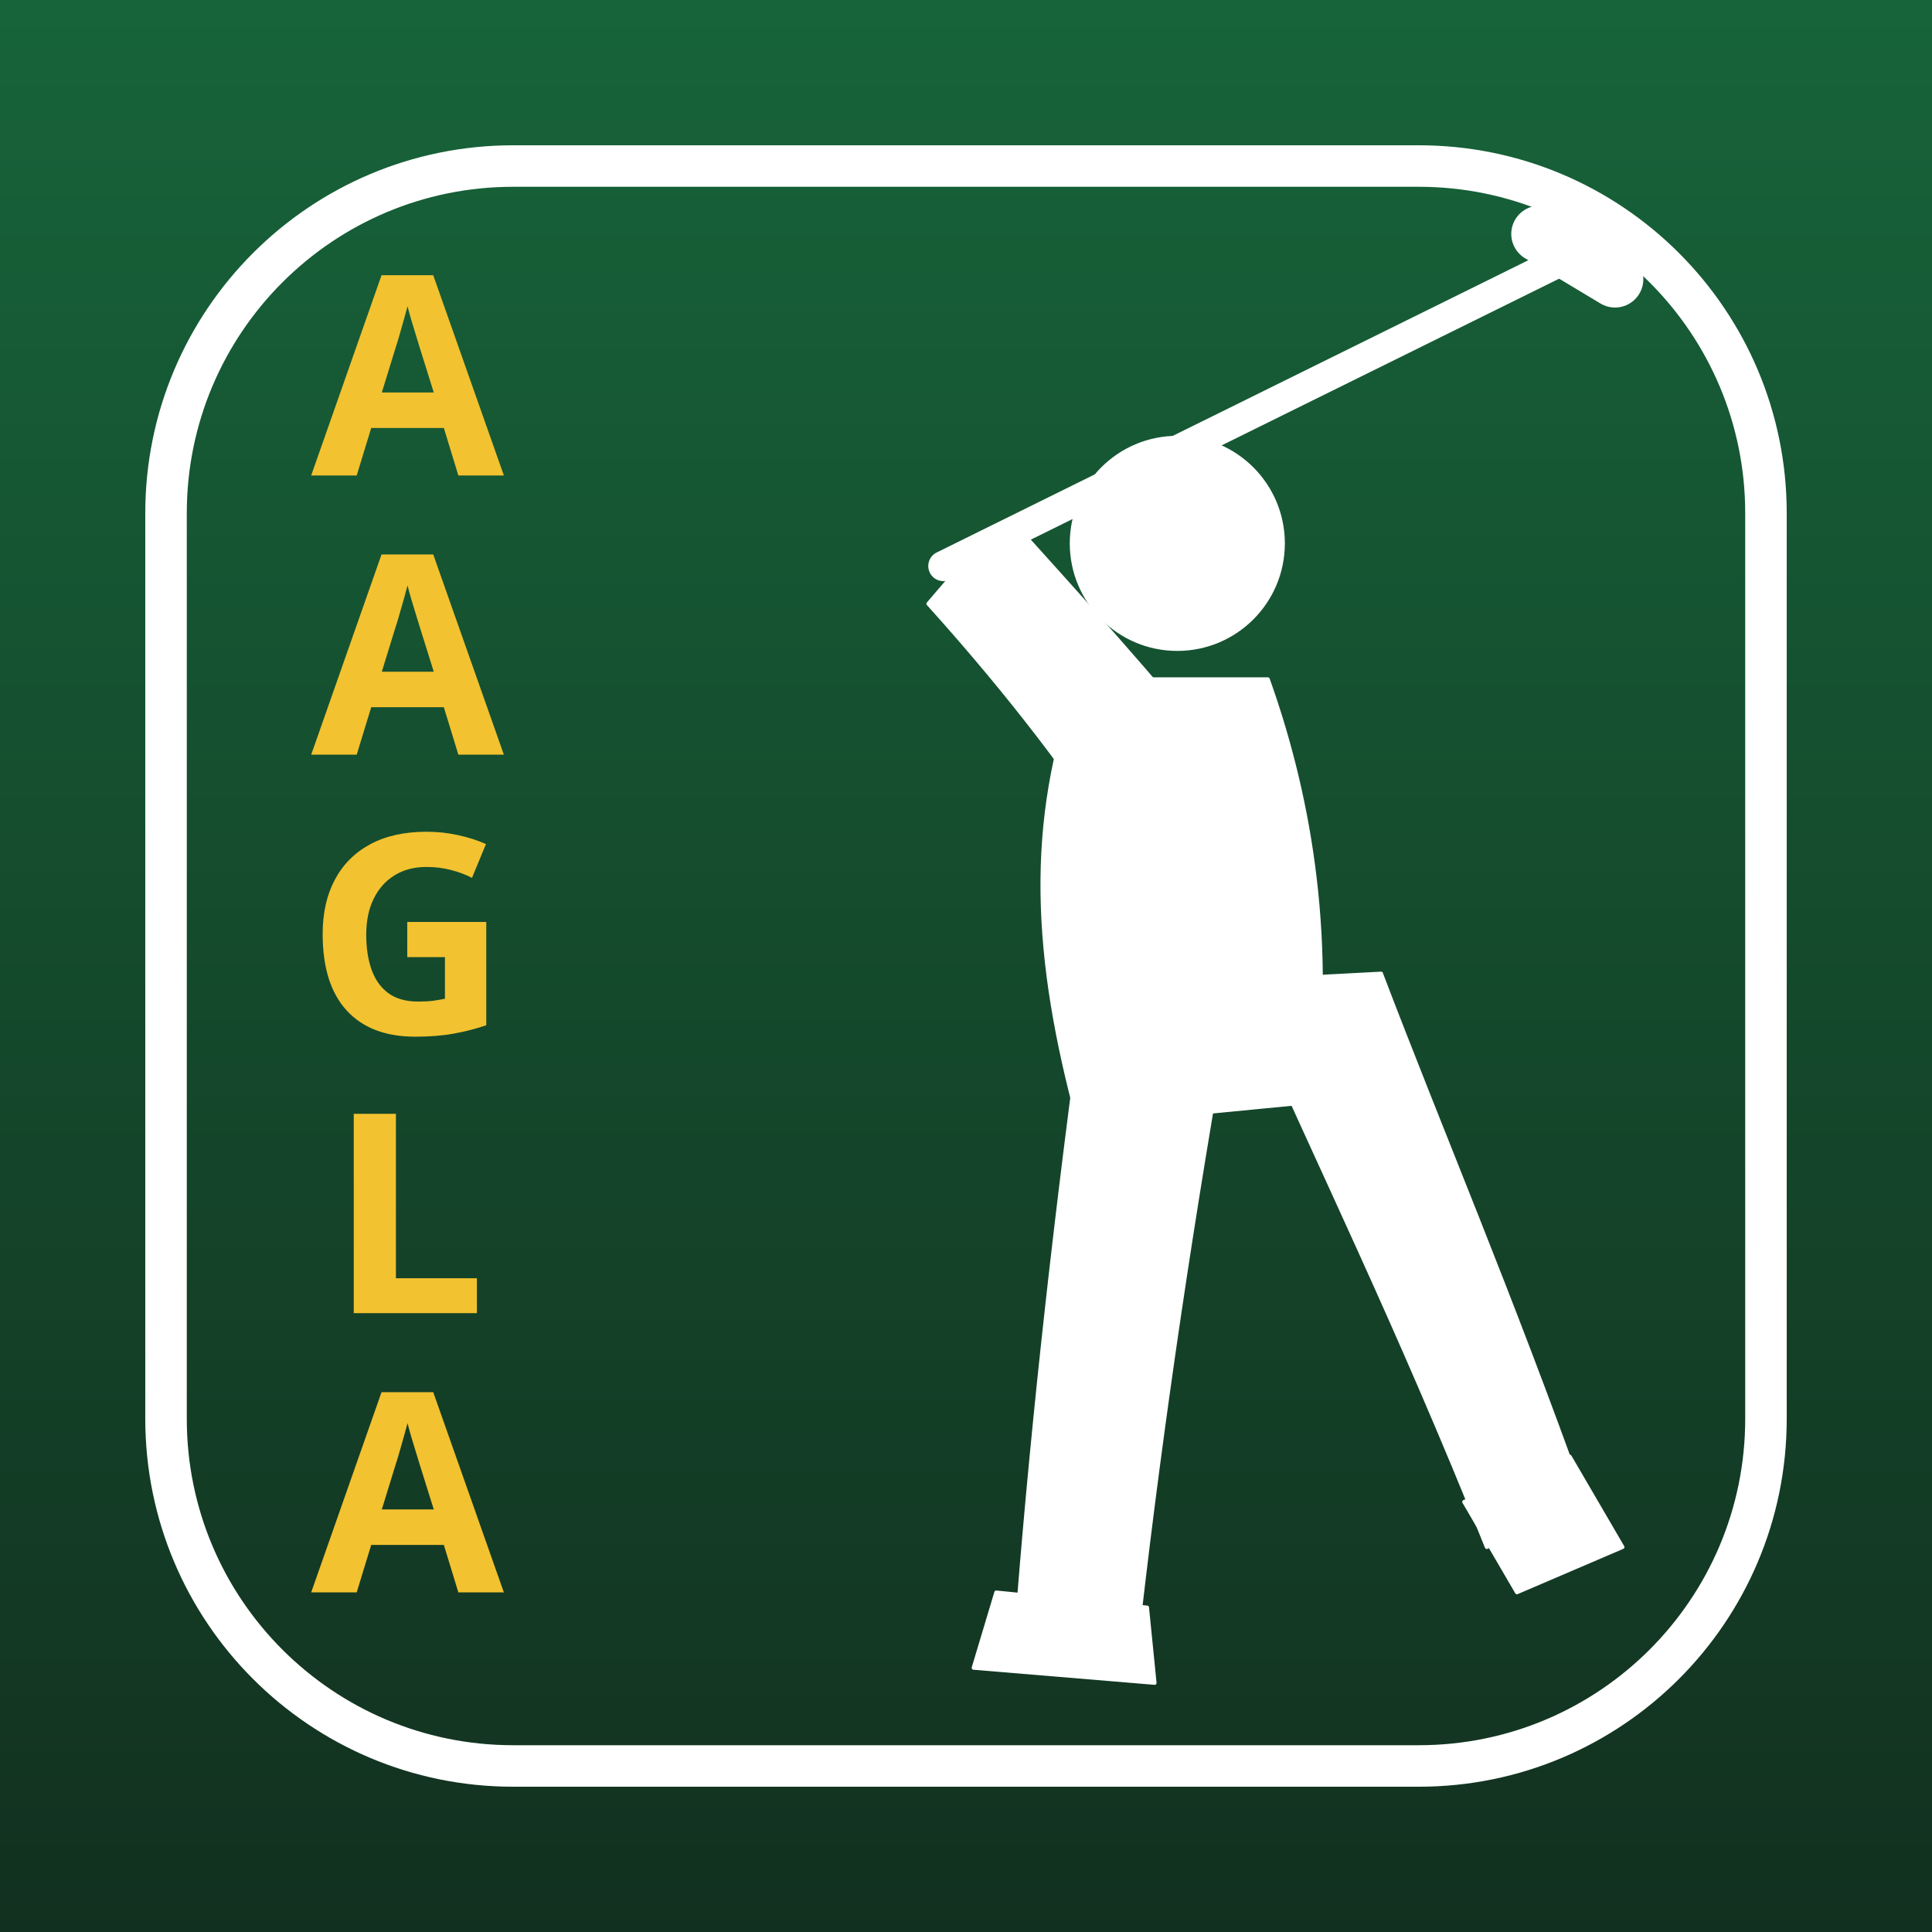
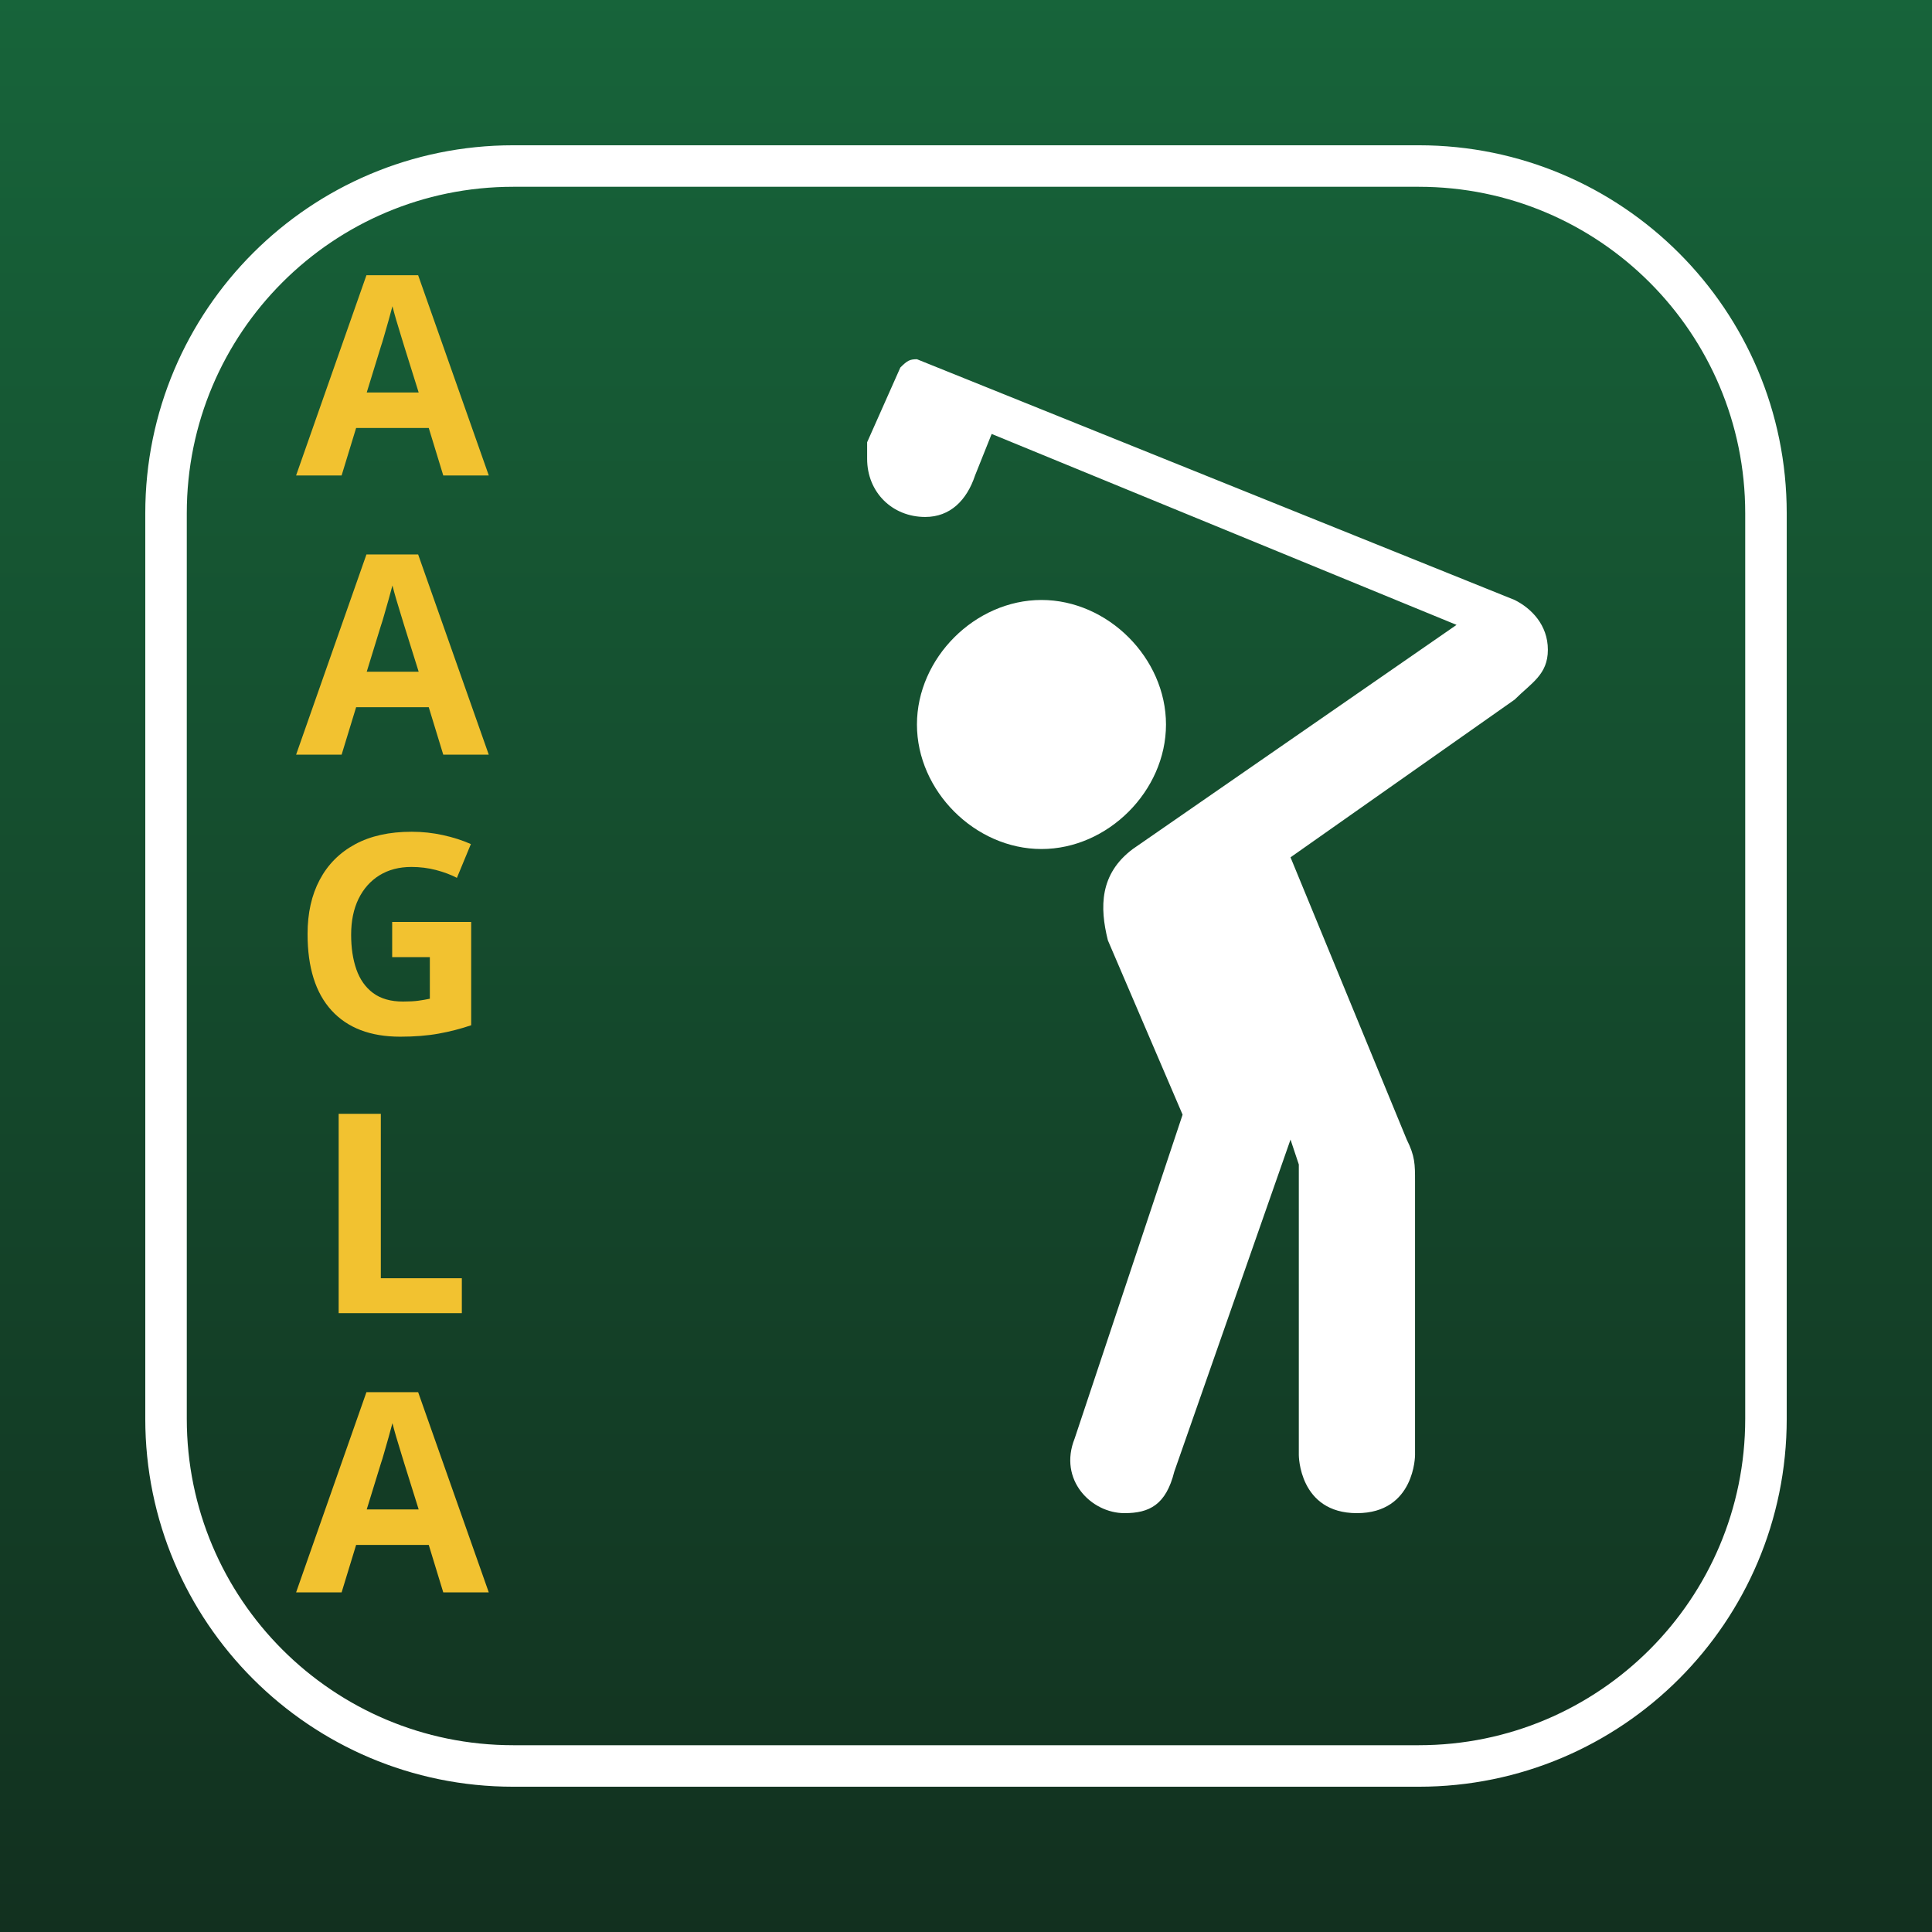
<svg xmlns="http://www.w3.org/2000/svg" width="512" height="512" viewBox="0 0 512 512">
  <defs>
    <linearGradient id="field" x1="0" y1="0" x2="0" y2="1">
      <stop offset="0%" stop-color="#17643a" />
      <stop offset="100%" stop-color="#12301f" />
    </linearGradient>
  </defs>
  <rect width="512" height="512" fill="url(#field)" />
  <rect x="44" y="44" width="424" height="424" rx="92" fill="none" stroke="#FFFFFF" stroke-width="11" />
-   <text x="108" y="126" text-anchor="middle" font-family="Poppins" font-weight="700" font-size="74" fill="#F2C230">A</text>
-   <text x="108" y="200" text-anchor="middle" font-family="Poppins" font-weight="700" font-size="74" fill="#F2C230">A</text>
-   <text x="108" y="274" text-anchor="middle" font-family="Poppins" font-weight="700" font-size="74" fill="#F2C230">G</text>
-   <text x="108" y="348" text-anchor="middle" font-family="Poppins" font-weight="700" font-size="74" fill="#F2C230">L</text>
-   <text x="108" y="422" text-anchor="middle" font-family="Poppins" font-weight="700" font-size="74" fill="#F2C230">A</text>
-   <g fill="#FFFFFF" stroke="#FFFFFF" stroke-linecap="round" stroke-linejoin="round">
-     <path d="M 250 150 L 416 68" stroke-width="8" fill="none" />
-     <path d="M 408 62 L 428 74" stroke-width="15" fill="none" />
-     <path d="M 288 262 C 280 320 274 374 270 424                L 302 428 C 308 376 316 322 326 266 Z" />
-     <path d="M 328 260 C 350 310 370 350 394 410                L 420 398 C 400 342 382 300 366 258 Z" />
-     <path d="M 264 422 L 304 426 L 306 446 L 258 442 Z" />
-     <path d="M 388 398 L 416 386 L 430 410 L 402 422 Z" />
-     <path d="M 288 210 C 272 190 262 176 248 158                L 268 138 C 286 158 306 180 322 200 Z" />
-     <path d="M 296 224 C 280 200 264 180 246 160                L 258 146 C 282 168 308 194 324 216 Z" />
-     <path d="M 286 180 C 272 218 274 254 286 298                L 348 292 C 354 246 346 208 336 180 Z" />
-     <circle cx="312" cy="144" r="28" />
+   <text x="104" y="126" text-anchor="middle" font-family="Poppins" font-weight="700" font-size="74" fill="#F2C230">A</text>
+   <text x="104" y="200" text-anchor="middle" font-family="Poppins" font-weight="700" font-size="74" fill="#F2C230">A</text>
+   <text x="104" y="274" text-anchor="middle" font-family="Poppins" font-weight="700" font-size="74" fill="#F2C230">G</text>
+   <text x="104" y="348" text-anchor="middle" font-family="Poppins" font-weight="700" font-size="74" fill="#F2C230">L</text>
+   <text x="104" y="422" text-anchor="middle" font-family="Poppins" font-weight="700" font-size="74" fill="#F2C230">A</text>
+   <g transform="translate(155.0,93.0) scale(22.0)" fill="#FFFFFF">
+     <path d="M3.4 1.1v.2c0 .4.3.7.7.7c.3 0 .5-.2.6-.5l.2-.5l5.6 2.3L6.6 6c-.4.3-.4.7-.3 1.1l.9 2.1l-1.3 3.9c-.2.5.2.9.6.9c.3 0 .5-.1.6-.5l1.4-4l.1.3v3.5s0 .7.7.7s.7-.7.7-.7V10c0-.2 0-.3-.1-.5L8.5 6.1l2.7-1.9c.2-.2.4-.3.4-.6s-.2-.5-.4-.6L4 .1c-.088 0-.118.018-.2.1zM5.5 3C4.7 3 4 3.7 4 4.5S4.7 6 5.5 6S7 5.3 7 4.5S6.3 3 5.5 3" />
  </g>
</svg>
